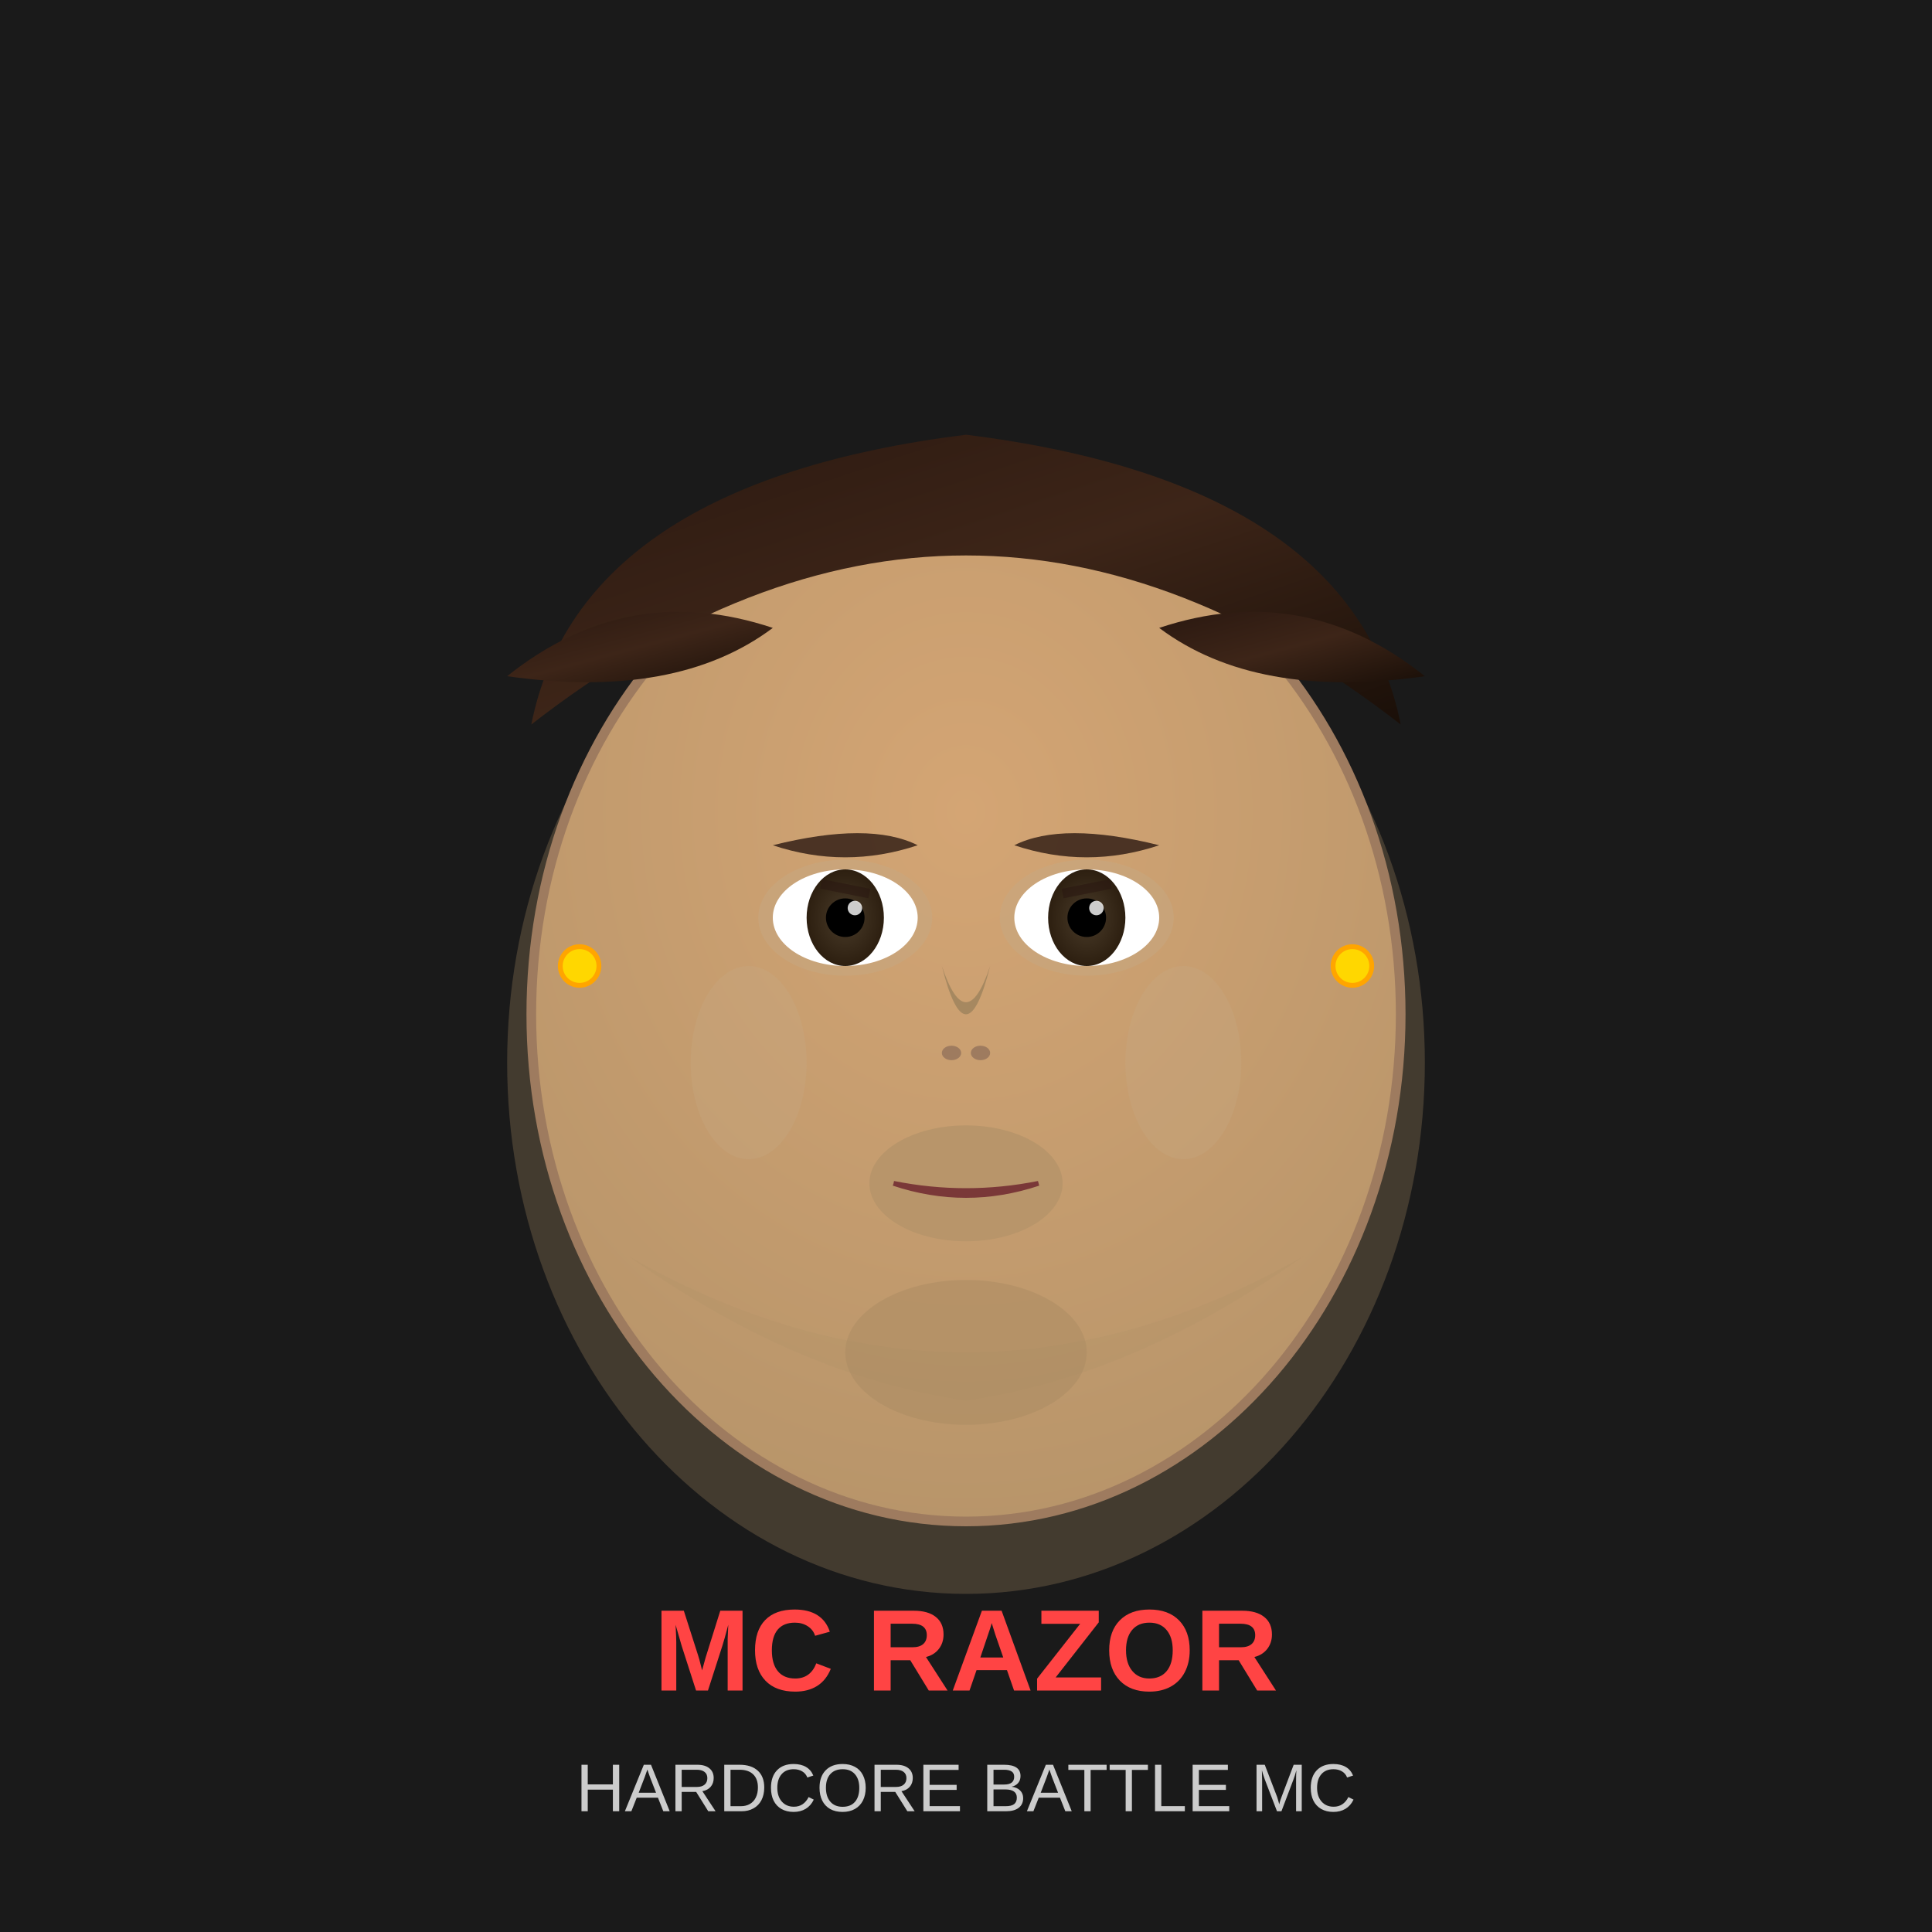
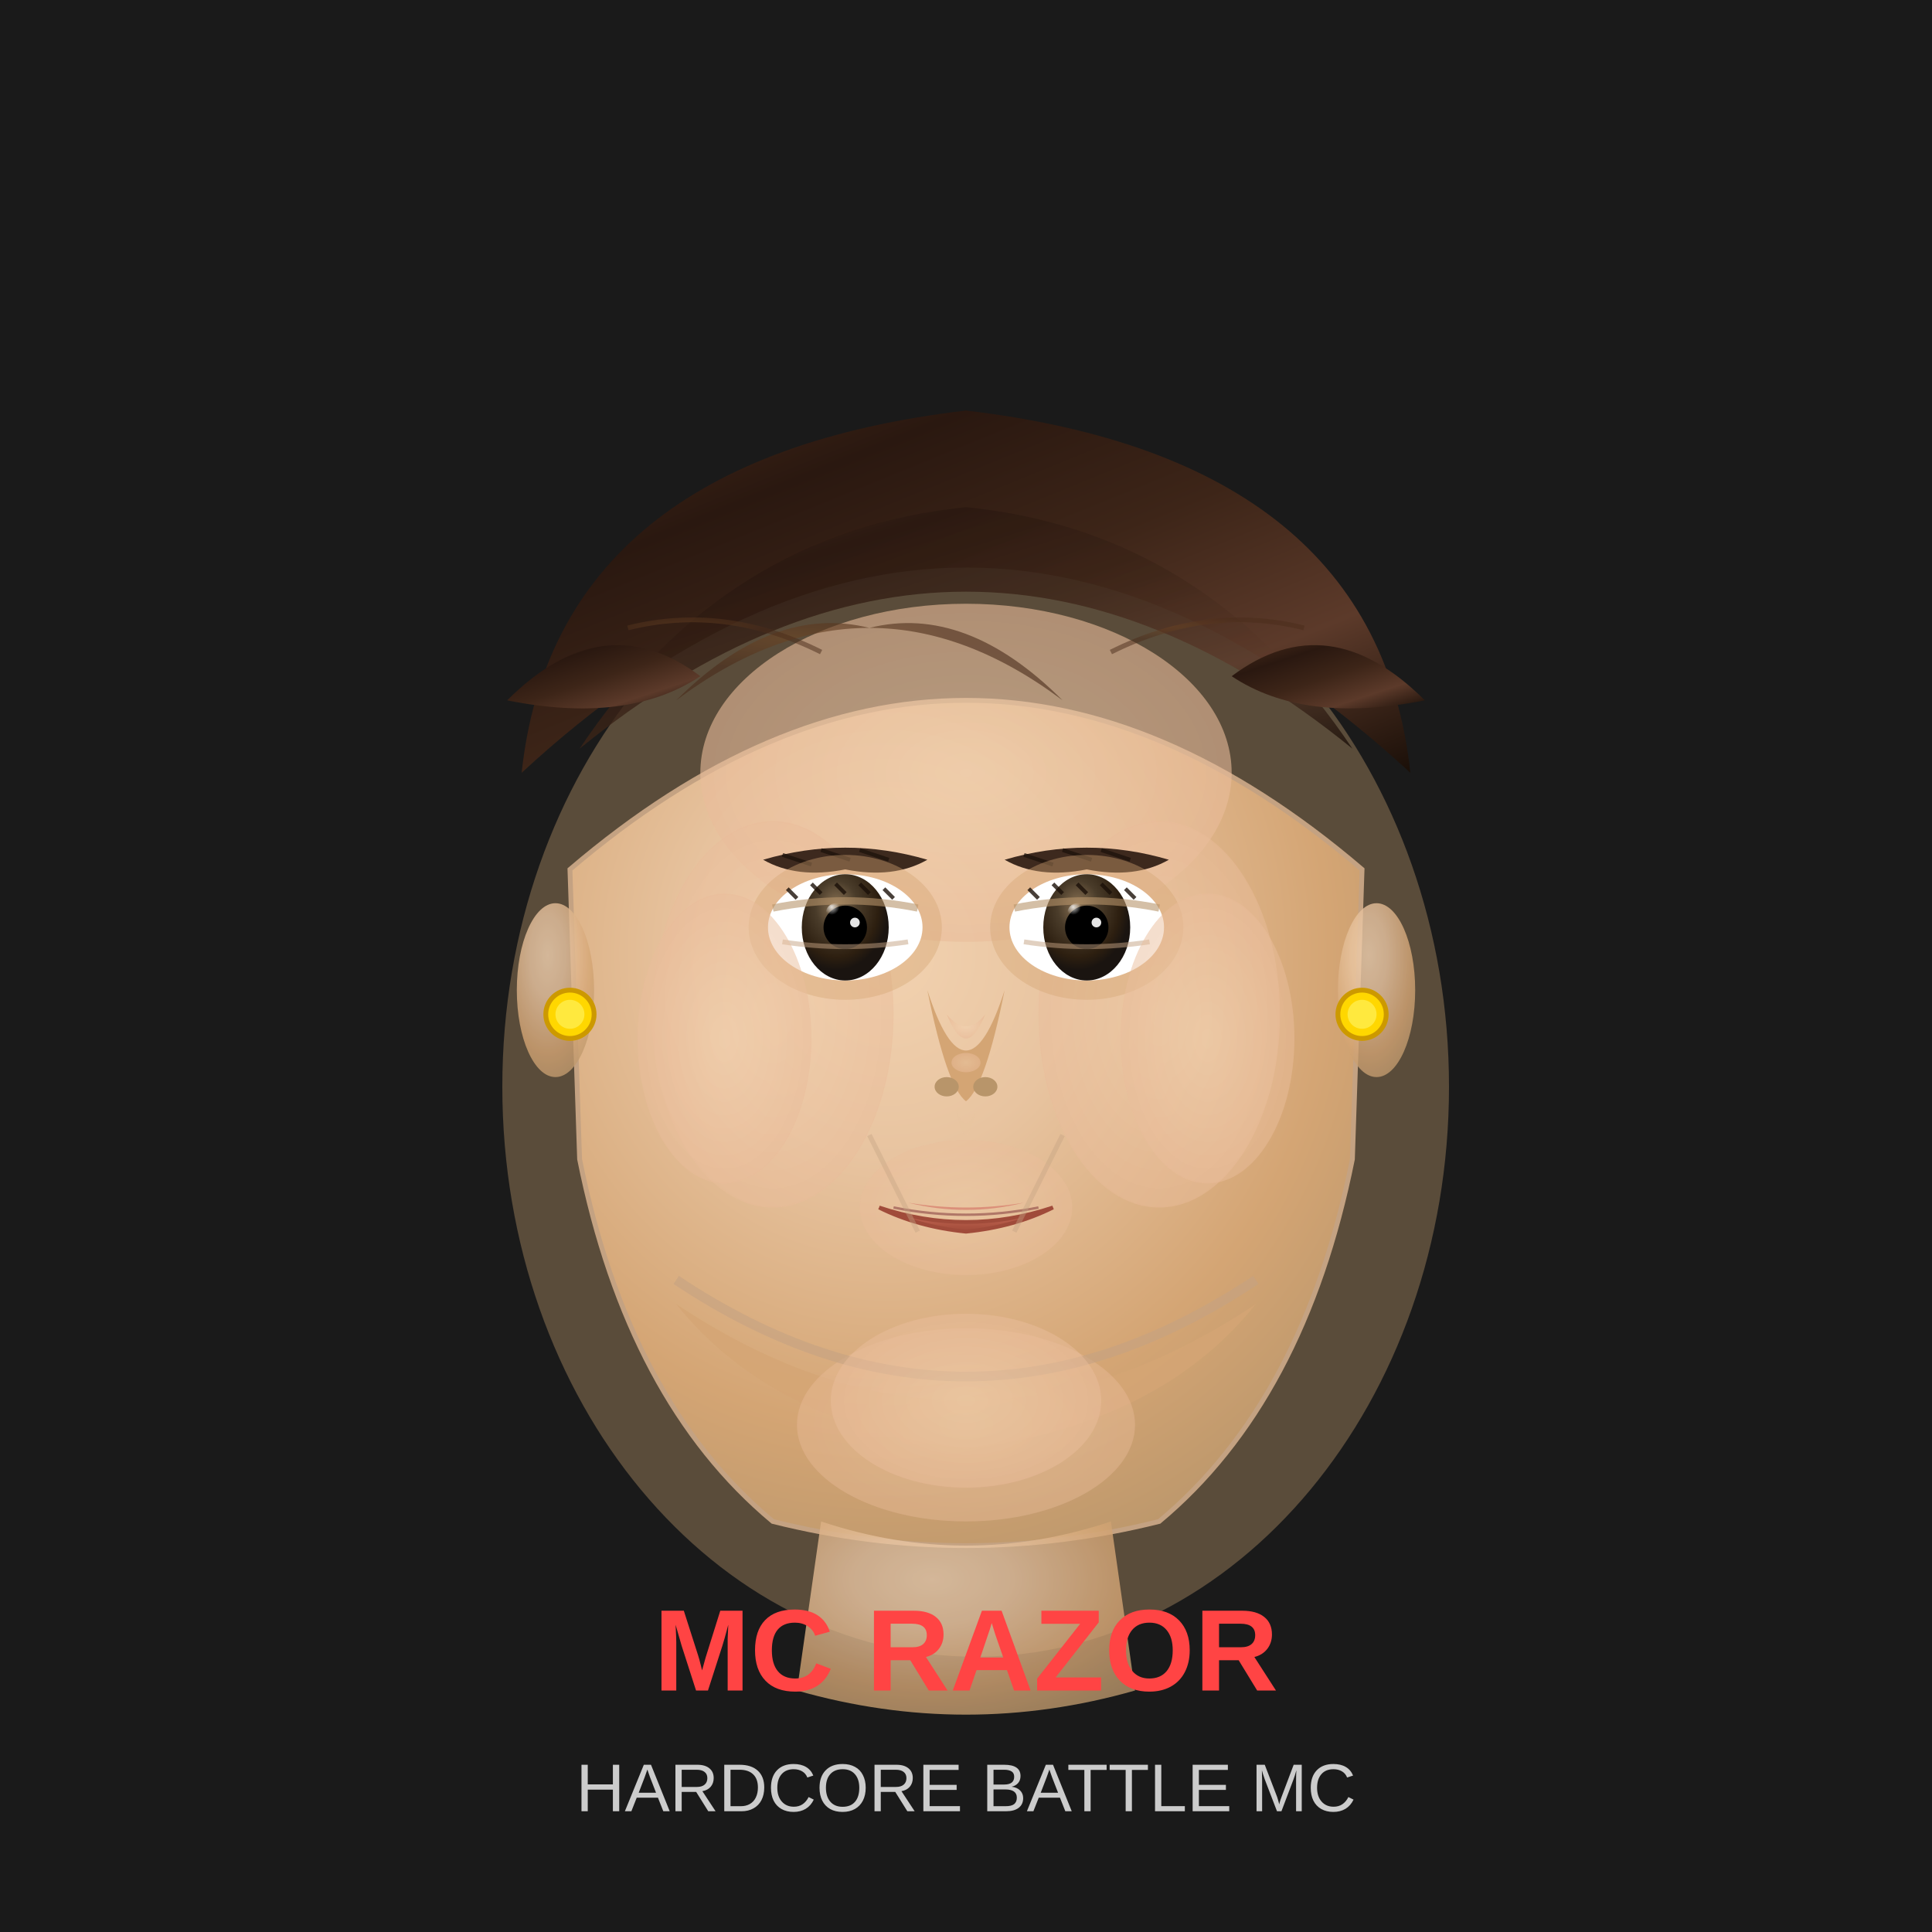
<svg xmlns="http://www.w3.org/2000/svg" viewBox="0 0 400 400">
  <defs>
-     <radialGradient id="skinGrad" cx="0.5" cy="0.3" r="0.7">
-       <stop offset="0%" stop-color="#D4A574" />
+     <radialGradient id="skinGrad" cx="0.4" cy="0.3" r="0.8">
+       <stop offset="0%" stop-color="#F2D2B0" />
+       <stop offset="30%" stop-color="#E8C4A0" />
+       <stop offset="70%" stop-color="#D4A574" />
      <stop offset="100%" stop-color="#B8956A" />
    </radialGradient>
+     <radialGradient id="cheekGrad" cx="0.5" cy="0.5" r="0.6">
+       <stop offset="0%" stop-color="#F2D2B0" />
+       <stop offset="100%" stop-color="#E8B896" />
+     </radialGradient>
    <linearGradient id="hairGrad" x1="0%" y1="0%" x2="100%" y2="100%">
-       <stop offset="0%" stop-color="#2A1810" />
+       <stop offset="0%" stop-color="#4A2C1A" />
+       <stop offset="25%" stop-color="#2A1810" />
      <stop offset="50%" stop-color="#3D2518" />
+       <stop offset="75%" stop-color="#5C3A2A" />
      <stop offset="100%" stop-color="#1A0F08" />
    </linearGradient>
-     <radialGradient id="eyeGrad" cx="0.5" cy="0.5" r="0.5">
-       <stop offset="0%" stop-color="#4A3C2A" />
-       <stop offset="100%" stop-color="#2D1F10" />
+     <radialGradient id="hairHighlight" cx="0.3" cy="0.2" r="0.4">
+       <stop offset="0%" stop-color="#6B4423" />
+       <stop offset="100%" stop-color="#4A2C1A" />
    </radialGradient>
+     <radialGradient id="eyeGrad" cx="0.4" cy="0.3" r="0.6">
+       <stop offset="0%" stop-color="#8B7355" />
+       <stop offset="40%" stop-color="#4A3C2A" />
+       <stop offset="80%" stop-color="#2D1F10" />
+       <stop offset="100%" stop-color="#1A1410" />
+     </radialGradient>
+     <radialGradient id="eyeReflection" cx="0.3" cy="0.2" r="0.4">
+       <stop offset="0%" stop-color="rgba(255,255,255,0.8)" />
+       <stop offset="100%" stop-color="rgba(255,255,255,0)" />
+     </radialGradient>
+     <linearGradient id="lipGrad" x1="0%" y1="0%" x2="0%" y2="100%">
+       <stop offset="0%" stop-color="#C67B6B" />
+       <stop offset="50%" stop-color="#B85D4A" />
+       <stop offset="100%" stop-color="#A04B3A" />
+     </linearGradient>
  </defs>
  <rect width="400" height="400" fill="#1A1A1A" />
-   <ellipse cx="200" cy="220" rx="95" ry="110" fill="#A68860" opacity="0.3" />
-   <ellipse cx="200" cy="210" rx="90" ry="105" fill="url(#skinGrad)" stroke="#9E7B5F" stroke-width="2" />
-   <path d="M 130 260 Q 200 300 270 260 Q 235 285 200 290 Q 165 285 130 260" fill="#B8956A" opacity="0.7" />
-   <path d="M 110 150 Q 200 80 290 150 Q 280 100 200 90 Q 120 100 110 150" fill="url(#hairGrad)" />
-   <path d="M 105 140 Q 130 120 160 130 Q 140 145 105 140" fill="url(#hairGrad)" />
-   <path d="M 240 130 Q 270 120 295 140 Q 260 145 240 130" fill="url(#hairGrad)" />
-   <path d="M 160 175 Q 180 170 190 175 Q 175 180 160 175" fill="#2A1810" opacity="0.8" />
-   <path d="M 210 175 Q 220 170 240 175 Q 225 180 210 175" fill="#2A1810" opacity="0.8" />
-   <ellipse cx="175" cy="190" rx="18" ry="12" fill="#C5A882" opacity="0.5" />
-   <ellipse cx="225" cy="190" rx="18" ry="12" fill="#C5A882" opacity="0.5" />
-   <ellipse cx="175" cy="190" rx="15" ry="10" fill="white" />
-   <ellipse cx="175" cy="190" rx="8" ry="10" fill="url(#eyeGrad)" />
-   <ellipse cx="175" cy="190" rx="4" ry="4" fill="black" />
-   <ellipse cx="177" cy="188" rx="1.5" ry="1.5" fill="white" opacity="0.8" />
-   <ellipse cx="225" cy="190" rx="15" ry="10" fill="white" />
-   <ellipse cx="225" cy="190" rx="8" ry="10" fill="url(#eyeGrad)" />
-   <ellipse cx="225" cy="190" rx="4" ry="4" fill="black" />
-   <ellipse cx="227" cy="188" rx="1.5" ry="1.5" fill="white" opacity="0.8" />
-   <path d="M 195 200 Q 200 220 205 200 Q 200 215 195 200" fill="#A68860" />
-   <ellipse cx="197" cy="218" rx="2" ry="1.5" fill="#9E7B5F" />
-   <ellipse cx="203" cy="218" rx="2" ry="1.5" fill="#9E7B5F" />
-   <ellipse cx="200" cy="245" rx="20" ry="12" fill="#B8956A" />
-   <path id="lips" d="M 185 245 Q 200 250 215 245 Q 200 248 185 245" fill="#8B4444" stroke="#7A3838" stroke-width="1" />
-   <ellipse cx="155" cy="220" rx="12" ry="20" fill="#C5A882" opacity="0.3" />
-   <ellipse cx="245" cy="220" rx="12" ry="20" fill="#C5A882" opacity="0.3" />
-   <ellipse cx="200" cy="280" rx="25" ry="15" fill="#A68860" opacity="0.4" />
-   <circle cx="120" cy="200" r="4" fill="#FFD700" stroke="#FFA500" stroke-width="1" />
-   <circle cx="280" cy="200" r="4" fill="#FFD700" stroke="#FFA500" stroke-width="1" />
-   <path d="M 170 183 L 180 185" stroke="#2A1810" stroke-width="2" opacity="0.6" />
-   <path d="M 220 185 L 230 183" stroke="#2A1810" stroke-width="2" opacity="0.6" />
+   <ellipse cx="202" cy="225" rx="98" ry="118" fill="#B8956A" opacity="0.4" />
+   <path d="M 118 180 Q 200 110 282 180 L 280 240 Q 270 290 240 315 Q 200 325 160 315 Q 130 290 120 240 Z" fill="url(#skinGrad)" stroke="#C4A282" stroke-width="1" />
+   <ellipse cx="200" cy="160" rx="55" ry="35" fill="url(#cheekGrad)" opacity="0.6" />
+   <ellipse cx="160" cy="210" rx="25" ry="40" fill="url(#cheekGrad)" opacity="0.5" />
+   <ellipse cx="240" cy="210" rx="25" ry="40" fill="url(#cheekGrad)" opacity="0.5" />
+   <path d="M 140 270 Q 200 310 260 270 Q 240 295 200 300 Q 160 295 140 270" fill="#D4A574" opacity="0.8" />
+   <ellipse cx="200" cy="295" rx="35" ry="20" fill="url(#cheekGrad)" opacity="0.4" />
+   <path d="M 108 160 Q 200 75 292 160 Q 285 95 200 85 Q 115 95 108 160" fill="url(#hairGrad)" />
+   <path d="M 120 155 Q 200 90 280 155 Q 250 110 200 105 Q 150 110 120 155" fill="url(#hairGrad)" opacity="0.8" />
+   <path d="M 140 145 Q 180 115 220 145 Q 200 125 180 130 Q 160 125 140 145" fill="url(#hairHighlight)" opacity="0.6" />
+   <path d="M 105 145 Q 125 125 145 140 Q 130 150 105 145" fill="url(#hairGrad)" />
+   <path d="M 255 140 Q 275 125 295 145 Q 270 150 255 140" fill="url(#hairGrad)" />
+   <path d="M 130 130 Q 150 125 170 135" stroke="url(#hairHighlight)" stroke-width="1" fill="none" opacity="0.5" />
+   <path d="M 230 135 Q 250 125 270 130" stroke="url(#hairHighlight)" stroke-width="1" fill="none" opacity="0.5" />
+   <path d="M 158 178 Q 175 173 192 178 Q 185 182 175 180 Q 165 182 158 178" fill="#2A1810" opacity="0.9" />
+   <path d="M 208 178 Q 225 173 242 178 Q 235 182 225 180 Q 215 182 208 178" fill="#2A1810" opacity="0.9" />
+   <path d="M 162 177 L 168 179 M 170 176 L 176 178 M 178 176 L 184 178" stroke="#1A0F08" stroke-width="0.8" opacity="0.7" />
+   <path d="M 212 177 L 218 179 M 220 176 L 226 178 M 228 176 L 234 178" stroke="#1A0F08" stroke-width="0.8" opacity="0.7" />
+   <ellipse cx="175" cy="192" rx="20" ry="15" fill="#D4A574" opacity="0.4" />
+   <ellipse cx="225" cy="192" rx="20" ry="15" fill="#D4A574" opacity="0.4" />
+   <ellipse cx="175" cy="192" rx="16" ry="11" fill="white" />
+   <ellipse cx="175" cy="192" rx="9" ry="11" fill="url(#eyeGrad)" />
+   <ellipse cx="175" cy="192" rx="4.5" ry="4.5" fill="black" />
+   <ellipse cx="173" cy="189" rx="2" ry="2" fill="url(#eyeReflection)" />
+   <ellipse cx="177" cy="191" rx="1" ry="1" fill="white" opacity="0.9" />
+   <path d="M 160 188 Q 175 185 190 188" stroke="#B8956A" stroke-width="1.5" fill="none" opacity="0.6" />
+   <path d="M 162 195 Q 175 197 188 195" stroke="#C4A282" stroke-width="1" fill="none" opacity="0.5" />
+   <ellipse cx="225" cy="192" rx="16" ry="11" fill="white" />
+   <ellipse cx="225" cy="192" rx="9" ry="11" fill="url(#eyeGrad)" />
+   <ellipse cx="225" cy="192" rx="4.5" ry="4.5" fill="black" />
+   <ellipse cx="223" cy="189" rx="2" ry="2" fill="url(#eyeReflection)" />
+   <ellipse cx="227" cy="191" rx="1" ry="1" fill="white" opacity="0.9" />
+   <path d="M 210 188 Q 225 185 240 188" stroke="#B8956A" stroke-width="1.5" fill="none" opacity="0.6" />
+   <path d="M 212 195 Q 225 197 238 195" stroke="#C4A282" stroke-width="1" fill="none" opacity="0.5" />
+   <path d="M 165 186 L 163 184 M 170 185 L 168 183 M 175 185 L 173 183 M 180 185 L 178 183 M 185 186 L 183 184" stroke="#1A0F08" stroke-width="0.8" opacity="0.8" />
+   <path d="M 215 186 L 213 184 M 220 185 L 218 183 M 225 185 L 223 183 M 230 185 L 228 183 M 235 186 L 233 184" stroke="#1A0F08" stroke-width="0.8" opacity="0.8" />
+   <path d="M 192 205 Q 200 230 208 205 Q 204 225 200 228 Q 196 225 192 205" fill="#D4A574" />
+   <path d="M 196 210 Q 200 220 204 210 Q 200 215 196 210" fill="url(#cheekGrad)" opacity="0.7" />
+   <ellipse cx="196" cy="225" rx="2.5" ry="2" fill="#B8956A" />
+   <ellipse cx="204" cy="225" rx="2.5" ry="2" fill="#B8956A" />
+   <ellipse cx="200" cy="220" rx="3" ry="2" fill="url(#cheekGrad)" opacity="0.5" />
+   <path d="M 198 230 Q 200 235 202 230 Q 200 240 198 230" fill="#E8C4A0" opacity="0.6" />
+   <ellipse cx="200" cy="250" rx="22" ry="14" fill="url(#cheekGrad)" opacity="0.4" />
+   <path id="lips" d="M 182 250 Q 200 256 218 250 Q 210 254 200 255 Q 190 254 182 250" fill="url(#lipGrad)" stroke="#A04B3A" stroke-width="0.8" />
+   <path d="M 188 249 Q 200 252 212 249 Q 200 251 188 249" fill="#D67B6B" opacity="0.7" />
+   <path d="M 185 250 Q 200 253 215 250" stroke="#8B4444" stroke-width="0.5" fill="none" opacity="0.6" />
+   <ellipse cx="150" cy="215" rx="18" ry="30" fill="url(#cheekGrad)" opacity="0.5" />
+   <ellipse cx="250" cy="215" rx="18" ry="30" fill="url(#cheekGrad)" opacity="0.5" />
+   <path d="M 140 265 Q 170 285 200 285 Q 230 285 260 265" stroke="#C4A282" stroke-width="2" fill="none" opacity="0.6" />
+   <ellipse cx="200" cy="290" rx="28" ry="18" fill="url(#cheekGrad)" opacity="0.5" />
+   <ellipse cx="115" cy="205" rx="8" ry="18" fill="url(#skinGrad)" opacity="0.8" />
+   <ellipse cx="285" cy="205" rx="8" ry="18" fill="url(#skinGrad)" opacity="0.8" />
+   <circle cx="118" cy="210" r="5" fill="#FFD700" stroke="#CC9900" stroke-width="1" />
+   <circle cx="118" cy="210" r="3" fill="#FFED4E" opacity="0.8" />
+   <circle cx="282" cy="210" r="5" fill="#FFD700" stroke="#CC9900" stroke-width="1" />
+   <circle cx="282" cy="210" r="3" fill="#FFED4E" opacity="0.8" />
+   <path d="M 180 235 Q 185 245 190 255" stroke="#C4A282" stroke-width="1" fill="none" opacity="0.4" />
+   <path d="M 220 235 Q 215 245 210 255" stroke="#C4A282" stroke-width="1" fill="none" opacity="0.4" />
+   <path d="M 170 315 Q 200 325 230 315 L 235 350 Q 200 360 165 350 Z" fill="url(#skinGrad)" opacity="0.8" />
  <text x="200" y="350" text-anchor="middle" fill="#FF4444" font-family="Arial, sans-serif" font-size="24" font-weight="bold">MC RAZOR</text>
  <text x="200" y="375" text-anchor="middle" fill="#CCCCCC" font-family="Arial, sans-serif" font-size="14">HARDCORE BATTLE MC</text>
</svg>
